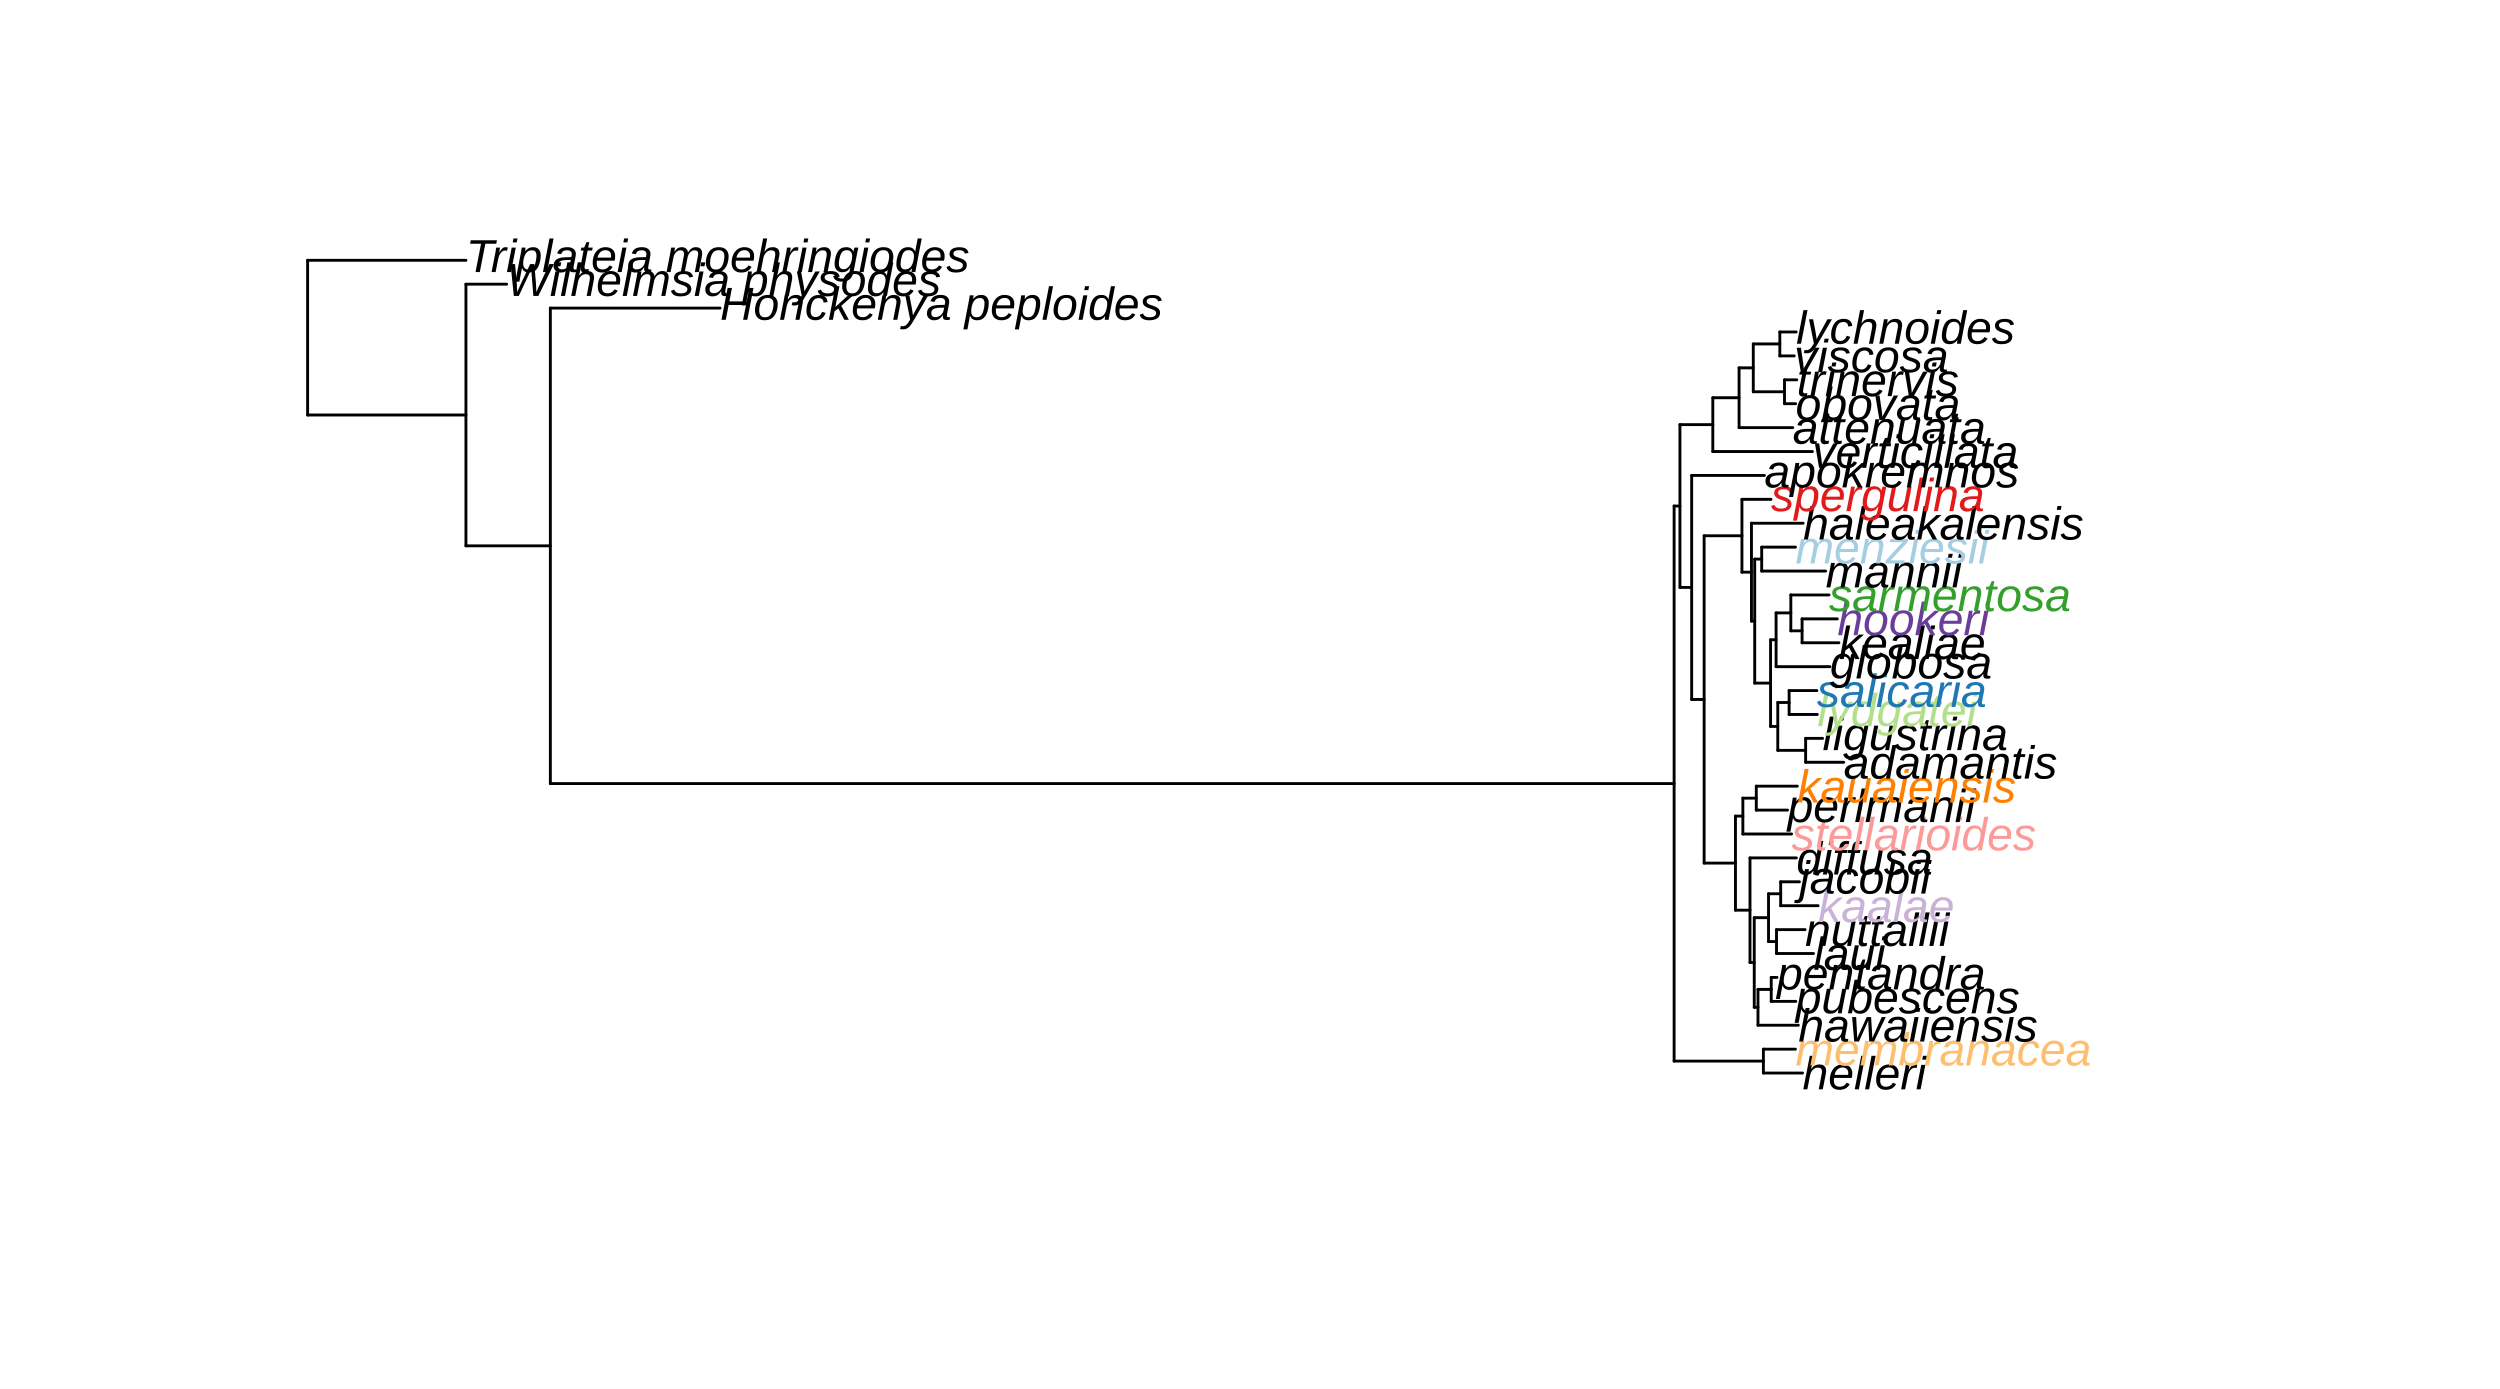
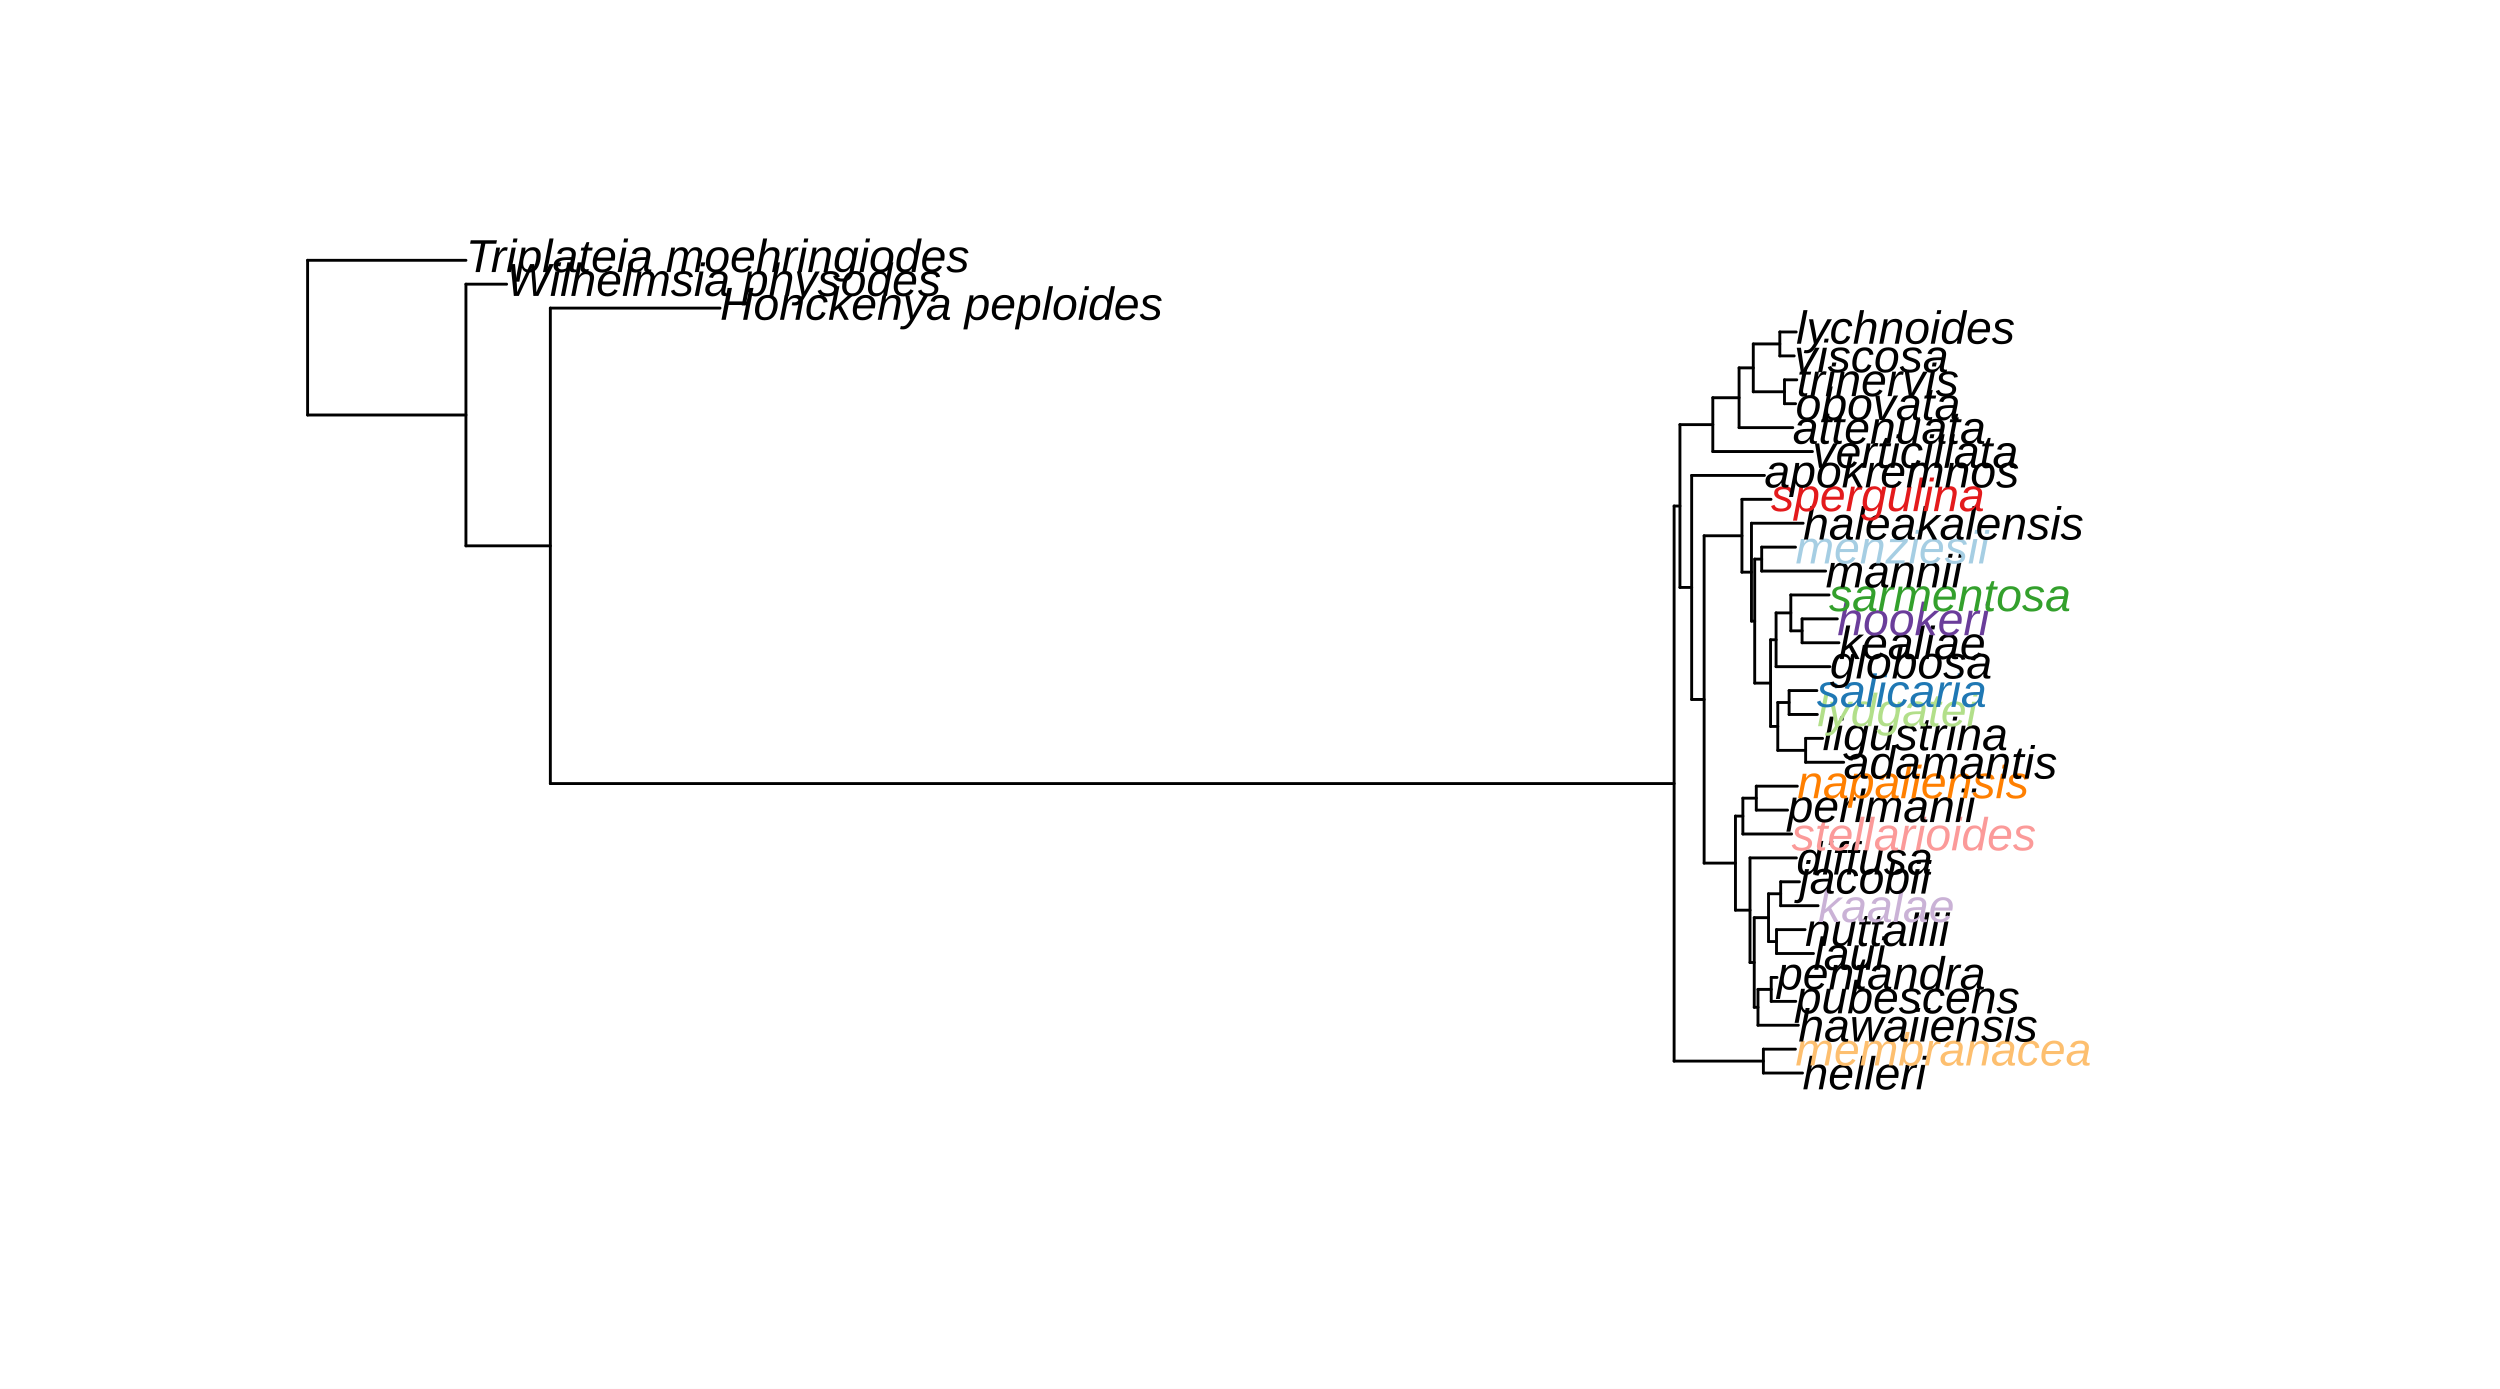
<svg xmlns="http://www.w3.org/2000/svg" width="648.00pt" height="360.00pt" viewBox="0 0 648.00 360.00">
  <g class="svglite">
    <defs>
      <style type="text/css">
    .svglite line, .svglite polyline, .svglite polygon, .svglite path, .svglite rect, .svglite circle {
      fill: none;
      stroke: #000000;
      stroke-linecap: round;
      stroke-linejoin: round;
      stroke-miterlimit: 10.00;
    }
    .svglite text {
      white-space: pre;
    }
    .svglite g.glyphgroup path {
      fill: inherit;
      stroke: none;
    }
  </style>
    </defs>
    <rect width="100%" height="100%" style="stroke: none; fill: #FFFFFF;" />
    <defs>
      <clipPath id="cpMC4wMHw2NDguMDB8MC4wMHwzNjAuMDA=">
        <rect x="0.00" y="0.00" width="648.00" height="360.00" />
      </clipPath>
    </defs>
    <g clip-path="url(#cpMC4wMHw2NDguMDB8MC4wMHwzNjAuMDA=)">
</g>
    <defs>
      <clipPath id="cpNTkuMDR8NjE3Ljc2fDU5LjA0fDI4Ni41Ng==">
        <rect x="59.04" y="59.04" width="558.72" height="227.52" />
      </clipPath>
    </defs>
    <g clip-path="url(#cpNTkuMDR8NjE3Ljc2fDU5LjA0fDI4Ni41Ng==)">
      <line x1="79.73" y1="107.57" x2="120.77" y2="107.57" style="stroke-width: 0.75;" />
      <line x1="120.77" y1="141.48" x2="142.65" y2="141.48" style="stroke-width: 0.75;" />
      <line x1="142.65" y1="203.10" x2="433.93" y2="203.10" style="stroke-width: 0.75;" />
      <line x1="433.93" y1="275.04" x2="457.07" y2="275.04" style="stroke-width: 0.75;" />
      <line x1="457.07" y1="278.13" x2="467.21" y2="278.13" style="stroke-width: 0.75;" />
      <line x1="457.07" y1="271.94" x2="465.37" y2="271.94" style="stroke-width: 0.75;" />
      <line x1="433.93" y1="131.16" x2="435.44" y2="131.16" style="stroke-width: 0.75;" />
      <line x1="435.44" y1="152.26" x2="438.48" y2="152.26" style="stroke-width: 0.75;" />
      <line x1="438.48" y1="181.30" x2="441.71" y2="181.30" style="stroke-width: 0.75;" />
      <line x1="441.71" y1="223.72" x2="449.83" y2="223.72" style="stroke-width: 0.75;" />
      <line x1="449.83" y1="235.92" x2="453.60" y2="235.92" style="stroke-width: 0.75;" />
      <line x1="453.60" y1="249.48" x2="454.70" y2="249.48" style="stroke-width: 0.75;" />
      <line x1="454.70" y1="261.09" x2="455.67" y2="261.09" style="stroke-width: 0.75;" />
      <line x1="455.67" y1="265.74" x2="466.13" y2="265.74" style="stroke-width: 0.75;" />
      <line x1="455.67" y1="256.45" x2="459.10" y2="256.45" style="stroke-width: 0.75;" />
      <line x1="459.10" y1="259.55" x2="465.46" y2="259.55" style="stroke-width: 0.75;" />
      <line x1="459.10" y1="253.35" x2="460.60" y2="253.35" style="stroke-width: 0.75;" />
      <line x1="454.70" y1="237.86" x2="458.40" y2="237.86" style="stroke-width: 0.75;" />
      <line x1="458.40" y1="244.05" x2="460.47" y2="244.05" style="stroke-width: 0.75;" />
      <line x1="460.47" y1="247.15" x2="470.05" y2="247.15" style="stroke-width: 0.75;" />
      <line x1="460.47" y1="240.96" x2="467.87" y2="240.96" style="stroke-width: 0.75;" />
      <line x1="458.40" y1="231.66" x2="461.55" y2="231.66" style="stroke-width: 0.75;" />
      <line x1="461.55" y1="234.76" x2="471.24" y2="234.76" style="stroke-width: 0.75;" />
      <line x1="461.55" y1="228.56" x2="466.41" y2="228.56" style="stroke-width: 0.75;" />
      <line x1="453.60" y1="222.37" x2="465.62" y2="222.37" style="stroke-width: 0.75;" />
      <line x1="449.83" y1="211.53" x2="451.75" y2="211.53" style="stroke-width: 0.75;" />
      <line x1="451.75" y1="216.17" x2="464.38" y2="216.17" style="stroke-width: 0.75;" />
      <line x1="451.75" y1="206.88" x2="455.23" y2="206.88" style="stroke-width: 0.75;" />
      <line x1="455.23" y1="209.98" x2="463.33" y2="209.98" style="stroke-width: 0.75;" />
      <line x1="455.23" y1="203.78" x2="465.86" y2="203.78" style="stroke-width: 0.75;" />
      <line x1="441.71" y1="138.87" x2="451.51" y2="138.87" style="stroke-width: 0.75;" />
      <line x1="451.51" y1="148.31" x2="453.98" y2="148.31" style="stroke-width: 0.75;" />
      <line x1="453.98" y1="160.99" x2="454.82" y2="160.99" style="stroke-width: 0.75;" />
      <line x1="454.82" y1="177.06" x2="458.93" y2="177.06" style="stroke-width: 0.75;" />
      <line x1="458.93" y1="188.29" x2="460.80" y2="188.29" style="stroke-width: 0.75;" />
      <line x1="460.80" y1="194.49" x2="468.02" y2="194.49" style="stroke-width: 0.75;" />
      <line x1="468.02" y1="197.58" x2="477.88" y2="197.58" style="stroke-width: 0.75;" />
      <line x1="468.02" y1="191.39" x2="472.41" y2="191.39" style="stroke-width: 0.75;" />
      <line x1="460.80" y1="182.09" x2="463.74" y2="182.09" style="stroke-width: 0.75;" />
      <line x1="463.74" y1="185.19" x2="471.05" y2="185.19" style="stroke-width: 0.75;" />
      <line x1="463.74" y1="179.00" x2="470.93" y2="179.00" style="stroke-width: 0.75;" />
      <line x1="458.93" y1="165.83" x2="460.36" y2="165.83" style="stroke-width: 0.75;" />
      <line x1="460.36" y1="172.80" x2="474.31" y2="172.80" style="stroke-width: 0.75;" />
      <line x1="460.36" y1="158.86" x2="464.18" y2="158.86" style="stroke-width: 0.75;" />
      <line x1="464.18" y1="163.51" x2="467.10" y2="163.51" style="stroke-width: 0.75;" />
      <line x1="467.10" y1="166.60" x2="476.65" y2="166.60" style="stroke-width: 0.75;" />
      <line x1="467.10" y1="160.41" x2="476.23" y2="160.41" style="stroke-width: 0.75;" />
      <line x1="464.18" y1="154.21" x2="474.08" y2="154.21" style="stroke-width: 0.75;" />
      <line x1="454.82" y1="144.92" x2="456.63" y2="144.92" style="stroke-width: 0.75;" />
      <line x1="456.63" y1="148.02" x2="473.20" y2="148.02" style="stroke-width: 0.75;" />
      <line x1="456.63" y1="141.82" x2="465.39" y2="141.82" style="stroke-width: 0.75;" />
      <line x1="453.98" y1="135.62" x2="467.37" y2="135.62" style="stroke-width: 0.75;" />
      <line x1="451.51" y1="129.43" x2="459.04" y2="129.43" style="stroke-width: 0.75;" />
      <line x1="438.48" y1="123.23" x2="457.34" y2="123.23" style="stroke-width: 0.75;" />
      <line x1="435.44" y1="110.06" x2="443.96" y2="110.06" style="stroke-width: 0.75;" />
      <line x1="443.96" y1="117.04" x2="469.78" y2="117.04" style="stroke-width: 0.75;" />
      <line x1="443.96" y1="103.09" x2="450.77" y2="103.09" style="stroke-width: 0.75;" />
      <line x1="450.77" y1="110.84" x2="464.68" y2="110.84" style="stroke-width: 0.75;" />
      <line x1="450.77" y1="95.35" x2="454.45" y2="95.35" style="stroke-width: 0.75;" />
      <line x1="454.45" y1="101.55" x2="462.54" y2="101.55" style="stroke-width: 0.75;" />
      <line x1="462.54" y1="104.64" x2="465.41" y2="104.64" style="stroke-width: 0.75;" />
      <line x1="462.54" y1="98.45" x2="465.72" y2="98.45" style="stroke-width: 0.75;" />
      <line x1="454.45" y1="89.15" x2="461.33" y2="89.15" style="stroke-width: 0.75;" />
      <line x1="461.33" y1="92.25" x2="465.06" y2="92.25" style="stroke-width: 0.75;" />
      <line x1="461.33" y1="86.05" x2="465.57" y2="86.05" style="stroke-width: 0.75;" />
      <line x1="142.65" y1="79.86" x2="186.63" y2="79.86" style="stroke-width: 0.75;" />
      <line x1="120.77" y1="73.66" x2="131.31" y2="73.66" style="stroke-width: 0.75;" />
      <line x1="79.73" y1="67.47" x2="120.77" y2="67.47" style="stroke-width: 0.75;" />
      <line x1="79.73" y1="107.57" x2="79.73" y2="67.47" style="stroke-width: 0.75;" />
      <line x1="120.77" y1="141.48" x2="120.77" y2="73.66" style="stroke-width: 0.75;" />
      <line x1="142.65" y1="203.10" x2="142.65" y2="79.86" style="stroke-width: 0.75;" />
      <line x1="433.93" y1="275.04" x2="433.93" y2="131.16" style="stroke-width: 0.75;" />
      <line x1="457.07" y1="278.13" x2="457.07" y2="271.94" style="stroke-width: 0.75;" />
      <line x1="435.44" y1="152.26" x2="435.44" y2="110.06" style="stroke-width: 0.75;" />
      <line x1="438.48" y1="181.30" x2="438.48" y2="123.23" style="stroke-width: 0.75;" />
      <line x1="441.71" y1="223.72" x2="441.71" y2="138.87" style="stroke-width: 0.75;" />
      <line x1="449.83" y1="235.92" x2="449.83" y2="211.53" style="stroke-width: 0.75;" />
      <line x1="453.60" y1="249.48" x2="453.60" y2="222.37" style="stroke-width: 0.75;" />
      <line x1="454.70" y1="261.09" x2="454.70" y2="237.86" style="stroke-width: 0.75;" />
      <line x1="455.67" y1="265.74" x2="455.67" y2="256.45" style="stroke-width: 0.75;" />
      <line x1="459.10" y1="259.55" x2="459.10" y2="253.35" style="stroke-width: 0.75;" />
      <line x1="458.40" y1="244.05" x2="458.40" y2="231.66" style="stroke-width: 0.75;" />
      <line x1="460.47" y1="247.15" x2="460.47" y2="240.96" style="stroke-width: 0.75;" />
      <line x1="461.55" y1="234.76" x2="461.55" y2="228.56" style="stroke-width: 0.75;" />
      <line x1="451.75" y1="216.17" x2="451.75" y2="206.88" style="stroke-width: 0.75;" />
      <line x1="455.23" y1="209.98" x2="455.23" y2="203.78" style="stroke-width: 0.75;" />
      <line x1="451.51" y1="148.31" x2="451.51" y2="129.43" style="stroke-width: 0.75;" />
      <line x1="453.98" y1="160.99" x2="453.98" y2="135.62" style="stroke-width: 0.75;" />
      <line x1="454.82" y1="177.06" x2="454.82" y2="144.92" style="stroke-width: 0.75;" />
      <line x1="458.93" y1="188.29" x2="458.93" y2="165.83" style="stroke-width: 0.75;" />
      <line x1="460.80" y1="194.49" x2="460.80" y2="182.09" style="stroke-width: 0.75;" />
      <line x1="468.02" y1="197.58" x2="468.02" y2="191.39" style="stroke-width: 0.75;" />
      <line x1="463.74" y1="185.19" x2="463.74" y2="179.00" style="stroke-width: 0.75;" />
      <line x1="460.36" y1="172.80" x2="460.36" y2="158.86" style="stroke-width: 0.75;" />
      <line x1="464.18" y1="163.51" x2="464.18" y2="154.21" style="stroke-width: 0.75;" />
      <line x1="467.10" y1="166.60" x2="467.10" y2="160.41" style="stroke-width: 0.75;" />
      <line x1="456.63" y1="148.02" x2="456.63" y2="141.82" style="stroke-width: 0.75;" />
      <line x1="443.96" y1="117.04" x2="443.96" y2="103.09" style="stroke-width: 0.75;" />
      <line x1="450.77" y1="110.84" x2="450.77" y2="95.35" style="stroke-width: 0.75;" />
      <line x1="454.45" y1="101.55" x2="454.45" y2="89.15" style="stroke-width: 0.75;" />
      <line x1="462.54" y1="104.64" x2="462.54" y2="98.45" style="stroke-width: 0.75;" />
      <line x1="461.33" y1="92.25" x2="461.33" y2="86.05" style="stroke-width: 0.75;" />
      <text x="467.21" y="282.36" style="font-size: 12.00px; font-style: italic; font-family: &quot;Arial&quot;;">helleri</text>
      <text x="465.37" y="276.17" style="font-size: 12.00px; font-style: italic;fill: #FDBF6F; font-family: &quot;Arial&quot;;">membranacea</text>
      <text x="466.13" y="269.97" style="font-size: 12.00px; font-style: italic; font-family: &quot;Arial&quot;;">hawaiiensis</text>
      <text x="465.46" y="262.65" style="font-size: 12.00px; font-style: italic; font-family: &quot;Arial&quot;;">pubescens</text>
      <text x="460.60" y="256.46" style="font-size: 12.00px; font-style: italic; font-family: &quot;Arial&quot;;">pentandra</text>
      <text x="470.05" y="251.38" style="font-size: 12.00px; font-style: italic; font-family: &quot;Arial&quot;;">laui</text>
      <text x="467.87" y="245.19" style="font-size: 12.00px; font-style: italic; font-family: &quot;Arial&quot;;">nuttallii</text>
      <text x="471.24" y="238.99" style="font-size: 12.00px; font-style: italic;fill: #CAB2D6; font-family: &quot;Arial&quot;;">kaalae</text>
      <text x="466.41" y="231.62" style="font-size: 12.00px; font-style: italic; font-family: &quot;Arial&quot;;">jacobii</text>
      <text x="465.62" y="226.67" style="font-size: 12.00px; font-style: italic; font-family: &quot;Arial&quot;;">diffusa</text>
      <text x="464.38" y="220.40" style="font-size: 12.00px; font-style: italic;fill: #FB9A99; font-family: &quot;Arial&quot;;">stellarioides</text>
      <text x="463.33" y="213.08" style="font-size: 12.00px; font-style: italic; font-family: &quot;Arial&quot;;">perlmanii</text>
-       <text x="465.86" y="208.01" style="font-size: 12.00px; font-style: italic;fill: #FF7F00; font-family: &quot;Arial&quot;;">kauaiensis</text>
+       <text x="465.86" y="206.89" style="font-size: 12.00px; font-style: italic;fill: #FF7F00; font-family: &quot;Arial&quot;;">napaliensis</text>
      <text x="477.88" y="201.81" style="font-size: 12.00px; font-style: italic; font-family: &quot;Arial&quot;;">adamantis</text>
      <text x="472.41" y="194.44" style="font-size: 12.00px; font-style: italic; font-family: &quot;Arial&quot;;">ligustrina</text>
      <text x="471.05" y="188.23" style="font-size: 12.00px; font-style: italic;fill: #B2DF8A; font-family: &quot;Arial&quot;;">lydgatei</text>
      <text x="470.93" y="183.23" style="font-size: 12.00px; font-style: italic;fill: #1F78B4; font-family: &quot;Arial&quot;;">salicaria</text>
      <text x="474.31" y="175.86" style="font-size: 12.00px; font-style: italic; font-family: &quot;Arial&quot;;">globosa</text>
      <text x="476.65" y="170.83" style="font-size: 12.00px; font-style: italic; font-family: &quot;Arial&quot;;">kealiae</text>
      <text x="476.23" y="164.64" style="font-size: 12.00px; font-style: italic;fill: #6A3D9A; font-family: &quot;Arial&quot;;">hookeri</text>
      <text x="474.08" y="158.39" style="font-size: 12.00px; font-style: italic;fill: #33A02C; font-family: &quot;Arial&quot;;">sarmentosa</text>
      <text x="473.20" y="152.25" style="font-size: 12.00px; font-style: italic; font-family: &quot;Arial&quot;;">mannii</text>
      <text x="465.39" y="146.05" style="font-size: 12.00px; font-style: italic;fill: #A6CEE3; font-family: &quot;Arial&quot;;">menziesii</text>
      <text x="467.37" y="139.85" style="font-size: 12.00px; font-style: italic; font-family: &quot;Arial&quot;;">haleakalensis</text>
      <text x="459.04" y="132.48" style="font-size: 12.00px; font-style: italic;fill: #E31A1C; font-family: &quot;Arial&quot;;">spergulina</text>
      <text x="457.34" y="126.34" style="font-size: 12.00px; font-style: italic; font-family: &quot;Arial&quot;;">apokremnos</text>
      <text x="469.78" y="121.27" style="font-size: 12.00px; font-style: italic; font-family: &quot;Arial&quot;;">verticillata</text>
      <text x="464.68" y="115.02" style="font-size: 12.00px; font-style: italic; font-family: &quot;Arial&quot;;">attenuata</text>
      <text x="465.41" y="108.87" style="font-size: 12.00px; font-style: italic; font-family: &quot;Arial&quot;;">obovata</text>
      <text x="465.72" y="102.68" style="font-size: 12.00px; font-style: italic; font-family: &quot;Arial&quot;;">trinervis</text>
      <text x="465.06" y="96.48" style="font-size: 12.00px; font-style: italic; font-family: &quot;Arial&quot;;">viscosa</text>
      <text x="465.57" y="89.09" style="font-size: 12.00px; font-style: italic; font-family: &quot;Arial&quot;;">lychnoides</text>
      <text x="186.63" y="82.89" style="font-size: 12.00px; font-style: italic; font-family: &quot;Arial&quot;;">Honckenya peploides</text>
      <text x="131.31" y="76.70" style="font-size: 12.00px; font-style: italic; font-family: &quot;Arial&quot;;">Wilhelmsia physodes</text>
      <text x="120.77" y="70.52" style="font-size: 12.00px; font-style: italic; font-family: &quot;Arial&quot;;">Triplateia moehringiodes</text>
    </g>
  </g>
</svg>
